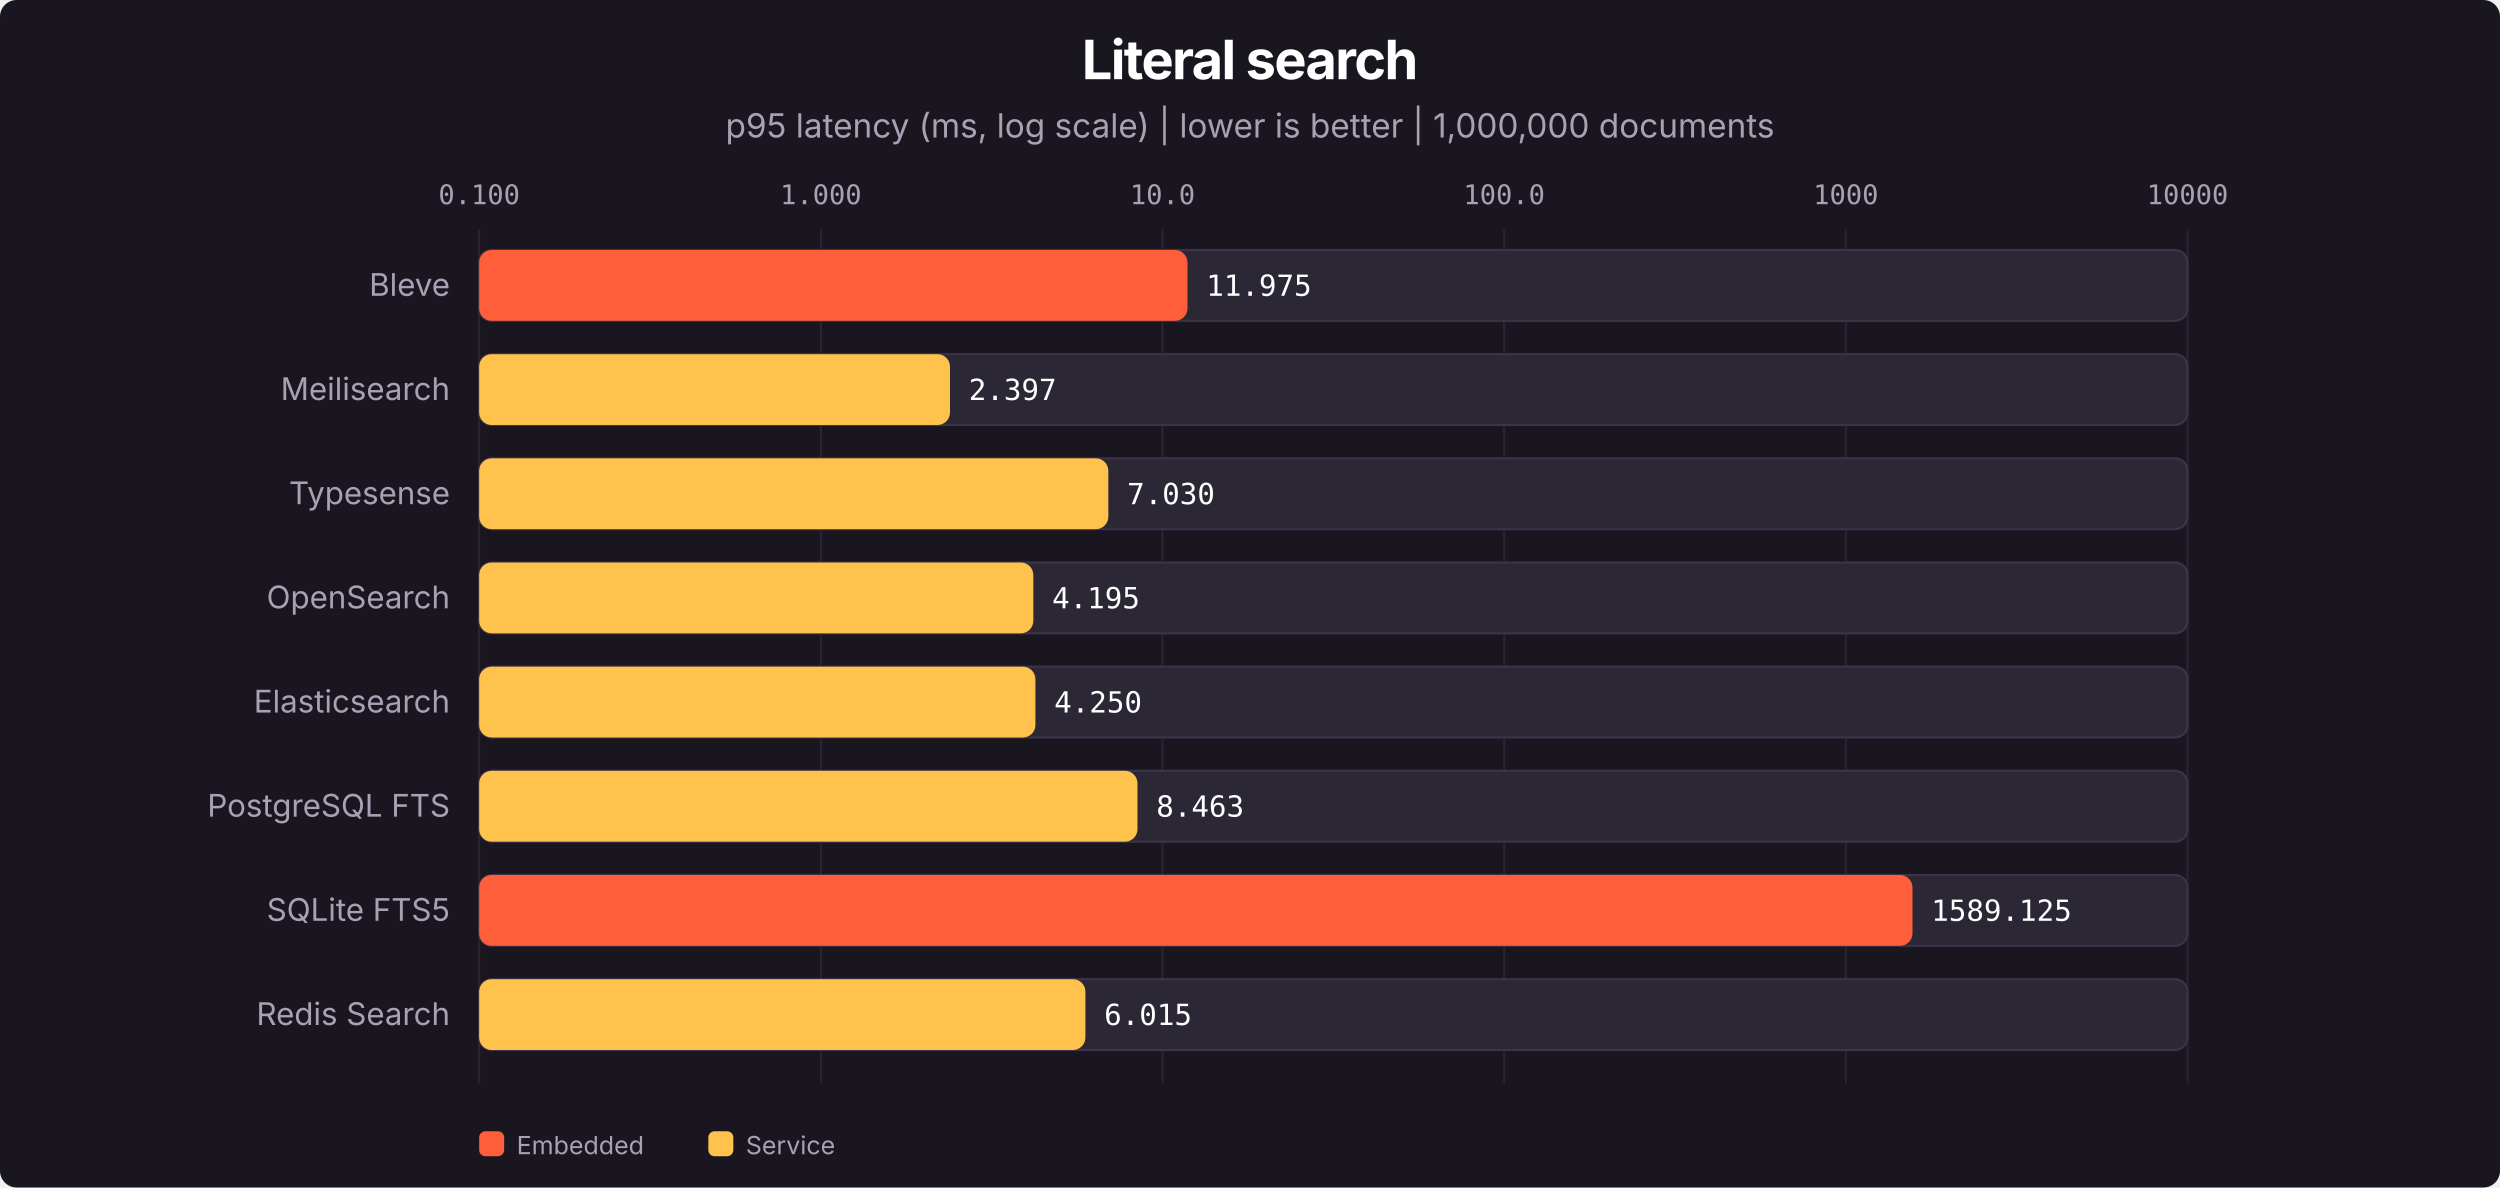
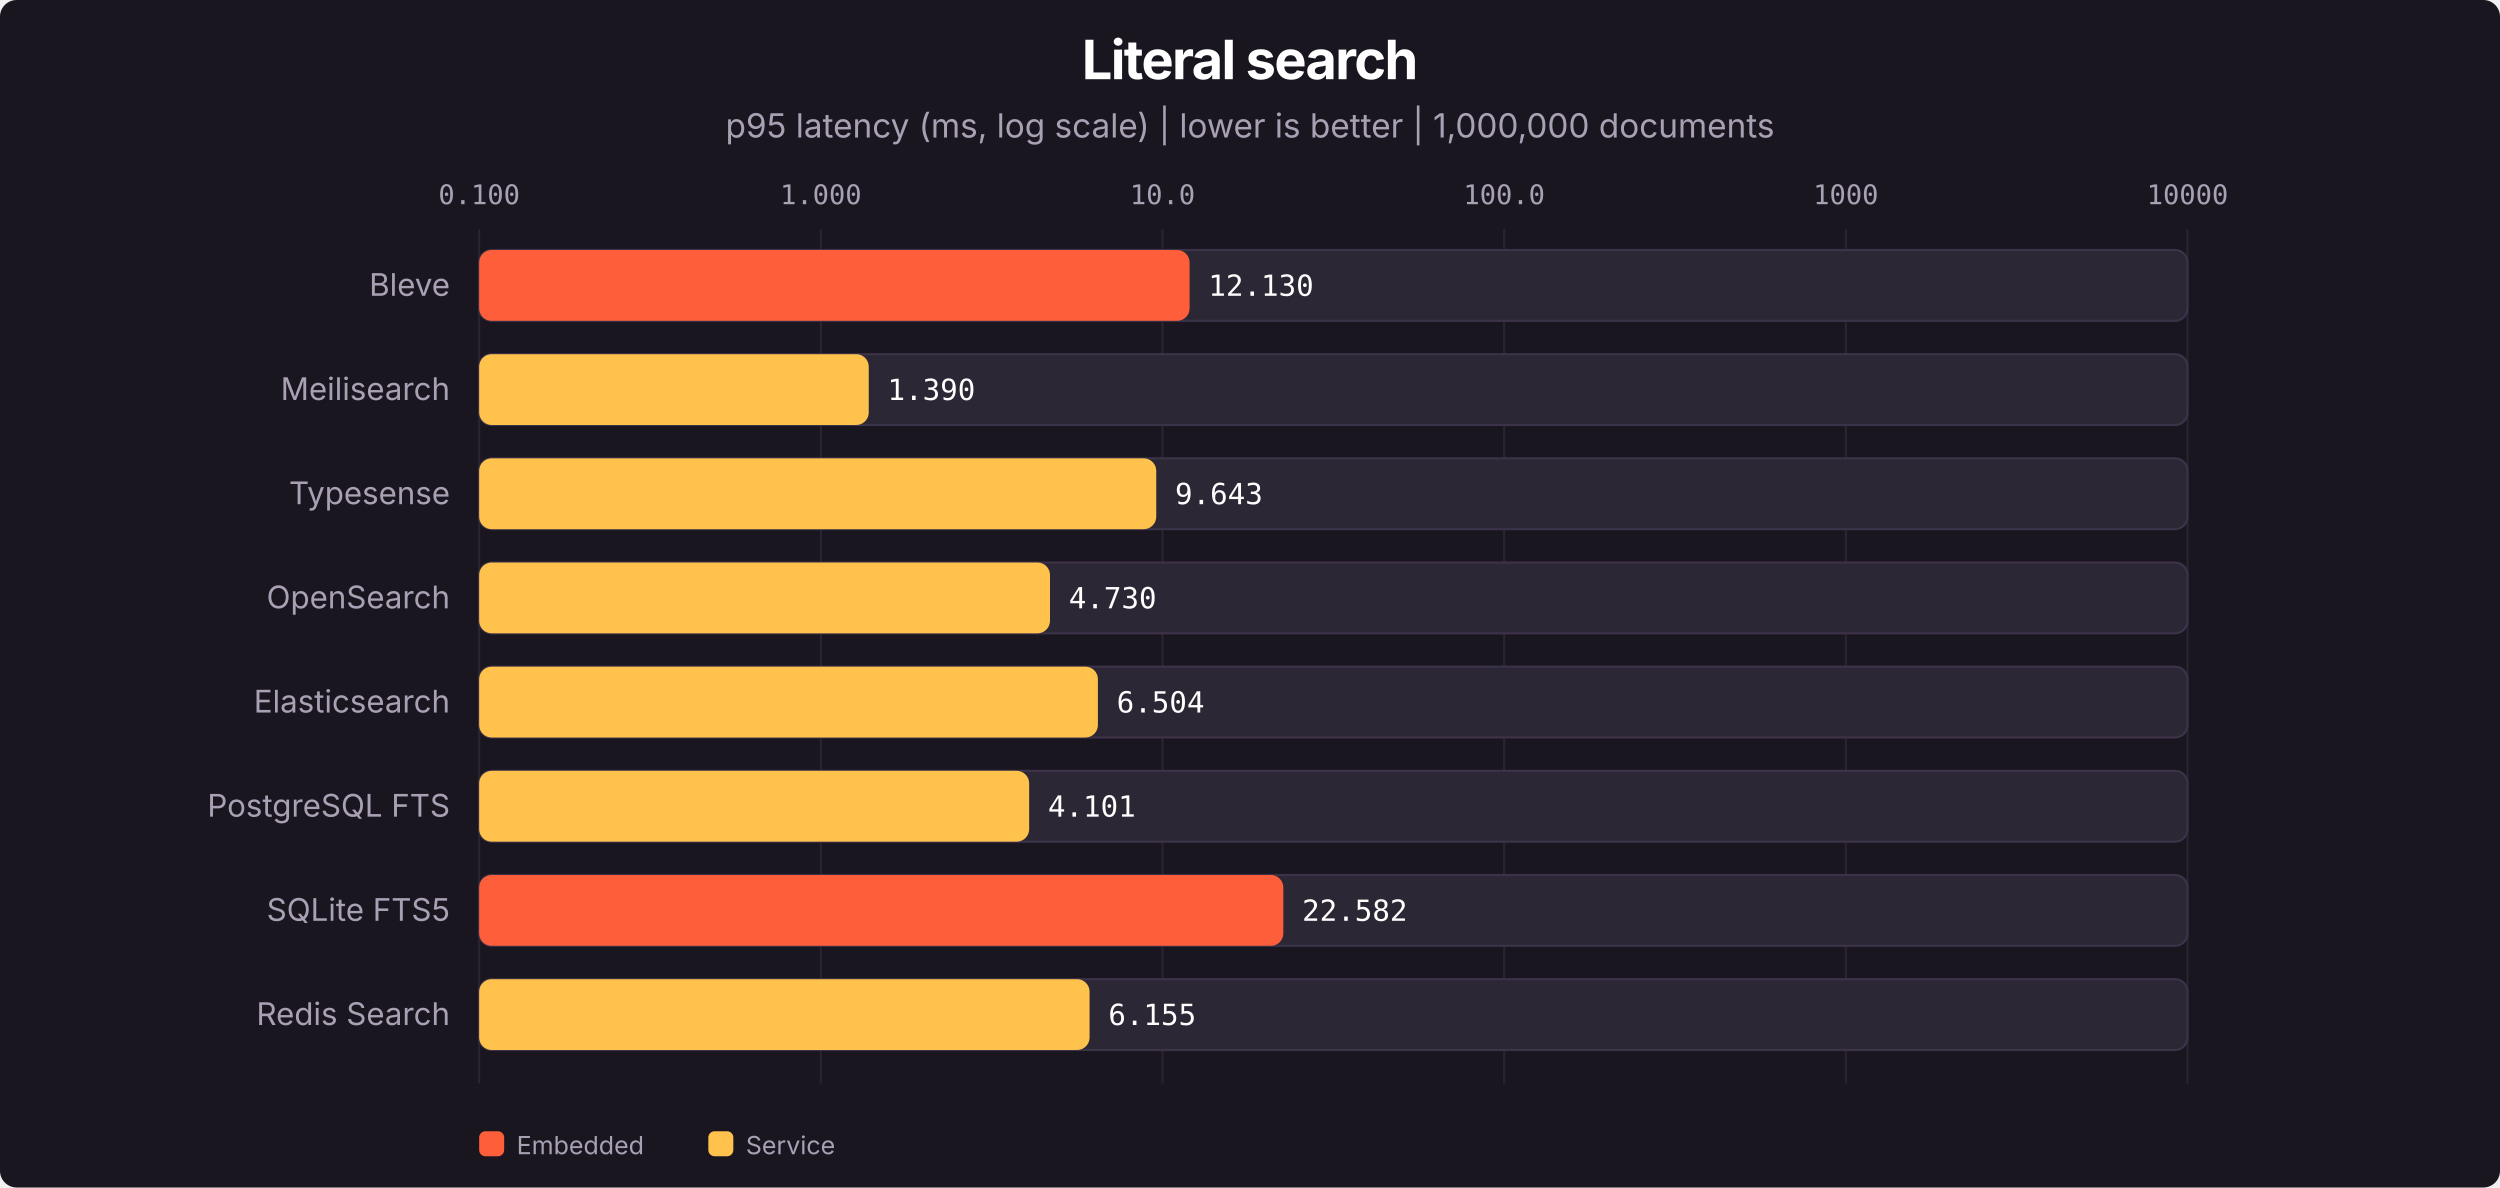
<svg xmlns="http://www.w3.org/2000/svg" width="1200" height="570" viewBox="0 0 1200 570" role="img" aria-labelledby="title description">
  <rect width="100%" height="100%" rx="8" fill="#1A1620" />
  <text x="600" y="38" text-anchor="middle" fill="#FFFFFF" font-size="26" font-weight="700" letter-spacing="-0.8" font-family="Space Grotesk, Inter, system-ui, sans-serif">Literal search</text>
  <text x="600" y="66" text-anchor="middle" fill="#A9A1B3" font-size="16" font-family="Inter, system-ui, sans-serif">p95 latency (ms, log scale) | lower is better | 1,000,000 documents</text>
  <line x1="230" y1="110" x2="230" y2="520" stroke="#2A2333" />
  <text x="230" y="98" text-anchor="middle" fill="#A9A1B3" font-size="13" font-family="JetBrains Mono, ui-monospace, monospace">0.100</text>
  <line x1="394" y1="110" x2="394" y2="520" stroke="#2A2333" />
  <text x="394" y="98" text-anchor="middle" fill="#A9A1B3" font-size="13" font-family="JetBrains Mono, ui-monospace, monospace">1.000</text>
  <line x1="558" y1="110" x2="558" y2="520" stroke="#2A2333" />
  <text x="558" y="98" text-anchor="middle" fill="#A9A1B3" font-size="13" font-family="JetBrains Mono, ui-monospace, monospace">10.0</text>
  <line x1="722" y1="110" x2="722" y2="520" stroke="#2A2333" />
  <text x="722" y="98" text-anchor="middle" fill="#A9A1B3" font-size="13" font-family="JetBrains Mono, ui-monospace, monospace">100.0</text>
  <line x1="886" y1="110" x2="886" y2="520" stroke="#2A2333" />
  <text x="886" y="98" text-anchor="middle" fill="#A9A1B3" font-size="13" font-family="JetBrains Mono, ui-monospace, monospace">1000</text>
  <line x1="1050" y1="110" x2="1050" y2="520" stroke="#2A2333" />
  <text x="1050" y="98" text-anchor="middle" fill="#A9A1B3" font-size="13" font-family="JetBrains Mono, ui-monospace, monospace">10000</text>
  <text x="216" y="142" text-anchor="end" fill="#A9A1B3" font-size="15" font-family="Inter, system-ui, sans-serif">Bleve</text>
  <rect x="230" y="120" width="820" height="34" rx="6" fill="#2C2734" stroke="#3D3349" />
-   <rect x="230" y="120" width="340" height="34" rx="6" fill="#FF5E3A" />
-   <text x="579" y="142" fill="#FFFFFF" font-size="14" font-family="JetBrains Mono, ui-monospace, monospace">11.975</text>
+   <rect x="230" y="120" width="341" height="34" rx="6" fill="#FF5E3A" />
+   <text x="580" y="142" fill="#FFFFFF" font-size="14" font-family="JetBrains Mono, ui-monospace, monospace">12.130</text>
  <text x="216" y="192" text-anchor="end" fill="#A9A1B3" font-size="15" font-family="Inter, system-ui, sans-serif">Meilisearch</text>
  <rect x="230" y="170" width="820" height="34" rx="6" fill="#2C2734" stroke="#3D3349" />
-   <rect x="230" y="170" width="226" height="34" rx="6" fill="#FFC24D" />
-   <text x="465" y="192" fill="#FFFFFF" font-size="14" font-family="JetBrains Mono, ui-monospace, monospace">2.397</text>
+   <rect x="230" y="170" width="187" height="34" rx="6" fill="#FFC24D" />
+   <text x="426" y="192" fill="#FFFFFF" font-size="14" font-family="JetBrains Mono, ui-monospace, monospace">1.390</text>
  <text x="216" y="242" text-anchor="end" fill="#A9A1B3" font-size="15" font-family="Inter, system-ui, sans-serif">Typesense</text>
  <rect x="230" y="220" width="820" height="34" rx="6" fill="#2C2734" stroke="#3D3349" />
-   <rect x="230" y="220" width="302" height="34" rx="6" fill="#FFC24D" />
-   <text x="541" y="242" fill="#FFFFFF" font-size="14" font-family="JetBrains Mono, ui-monospace, monospace">7.030</text>
+   <rect x="230" y="220" width="325" height="34" rx="6" fill="#FFC24D" />
+   <text x="564" y="242" fill="#FFFFFF" font-size="14" font-family="JetBrains Mono, ui-monospace, monospace">9.643</text>
  <text x="216" y="292" text-anchor="end" fill="#A9A1B3" font-size="15" font-family="Inter, system-ui, sans-serif">OpenSearch</text>
  <rect x="230" y="270" width="820" height="34" rx="6" fill="#2C2734" stroke="#3D3349" />
-   <rect x="230" y="270" width="266" height="34" rx="6" fill="#FFC24D" />
-   <text x="505" y="292" fill="#FFFFFF" font-size="14" font-family="JetBrains Mono, ui-monospace, monospace">4.195</text>
+   <rect x="230" y="270" width="274" height="34" rx="6" fill="#FFC24D" />
+   <text x="513" y="292" fill="#FFFFFF" font-size="14" font-family="JetBrains Mono, ui-monospace, monospace">4.730</text>
  <text x="216" y="342" text-anchor="end" fill="#A9A1B3" font-size="15" font-family="Inter, system-ui, sans-serif">Elasticsearch</text>
  <rect x="230" y="320" width="820" height="34" rx="6" fill="#2C2734" stroke="#3D3349" />
-   <rect x="230" y="320" width="267" height="34" rx="6" fill="#FFC24D" />
-   <text x="506" y="342" fill="#FFFFFF" font-size="14" font-family="JetBrains Mono, ui-monospace, monospace">4.250</text>
+   <rect x="230" y="320" width="297" height="34" rx="6" fill="#FFC24D" />
+   <text x="536" y="342" fill="#FFFFFF" font-size="14" font-family="JetBrains Mono, ui-monospace, monospace">6.504</text>
  <text x="216" y="392" text-anchor="end" fill="#A9A1B3" font-size="15" font-family="Inter, system-ui, sans-serif">PostgreSQL FTS</text>
  <rect x="230" y="370" width="820" height="34" rx="6" fill="#2C2734" stroke="#3D3349" />
-   <rect x="230" y="370" width="316" height="34" rx="6" fill="#FFC24D" />
-   <text x="555" y="392" fill="#FFFFFF" font-size="14" font-family="JetBrains Mono, ui-monospace, monospace">8.463</text>
+   <rect x="230" y="370" width="264" height="34" rx="6" fill="#FFC24D" />
+   <text x="503" y="392" fill="#FFFFFF" font-size="14" font-family="JetBrains Mono, ui-monospace, monospace">4.101</text>
  <text x="216" y="442" text-anchor="end" fill="#A9A1B3" font-size="15" font-family="Inter, system-ui, sans-serif">SQLite FTS5</text>
  <rect x="230" y="420" width="820" height="34" rx="6" fill="#2C2734" stroke="#3D3349" />
-   <rect x="230" y="420" width="688" height="34" rx="6" fill="#FF5E3A" />
-   <text x="927" y="442" fill="#FFFFFF" font-size="14" font-family="JetBrains Mono, ui-monospace, monospace">1589.125</text>
+   <rect x="230" y="420" width="386" height="34" rx="6" fill="#FF5E3A" />
+   <text x="625" y="442" fill="#FFFFFF" font-size="14" font-family="JetBrains Mono, ui-monospace, monospace">22.582</text>
  <text x="216" y="492" text-anchor="end" fill="#A9A1B3" font-size="15" font-family="Inter, system-ui, sans-serif">Redis Search</text>
  <rect x="230" y="470" width="820" height="34" rx="6" fill="#2C2734" stroke="#3D3349" />
-   <rect x="230" y="470" width="291" height="34" rx="6" fill="#FFC24D" />
-   <text x="530" y="492" fill="#FFFFFF" font-size="14" font-family="JetBrains Mono, ui-monospace, monospace">6.015</text>
+   <rect x="230" y="470" width="293" height="34" rx="6" fill="#FFC24D" />
+   <text x="532" y="492" fill="#FFFFFF" font-size="14" font-family="JetBrains Mono, ui-monospace, monospace">6.155</text>
  <rect x="230" y="543" width="12" height="12" rx="3" fill="#FF5E3A" />
  <text x="248" y="554" fill="#A9A1B3" font-size="12" font-family="Inter, system-ui, sans-serif">Embedded</text>
  <rect x="340" y="543" width="12" height="12" rx="3" fill="#FFC24D" />
  <text x="358" y="554" fill="#A9A1B3" font-size="12" font-family="Inter, system-ui, sans-serif">Service</text>
</svg>
